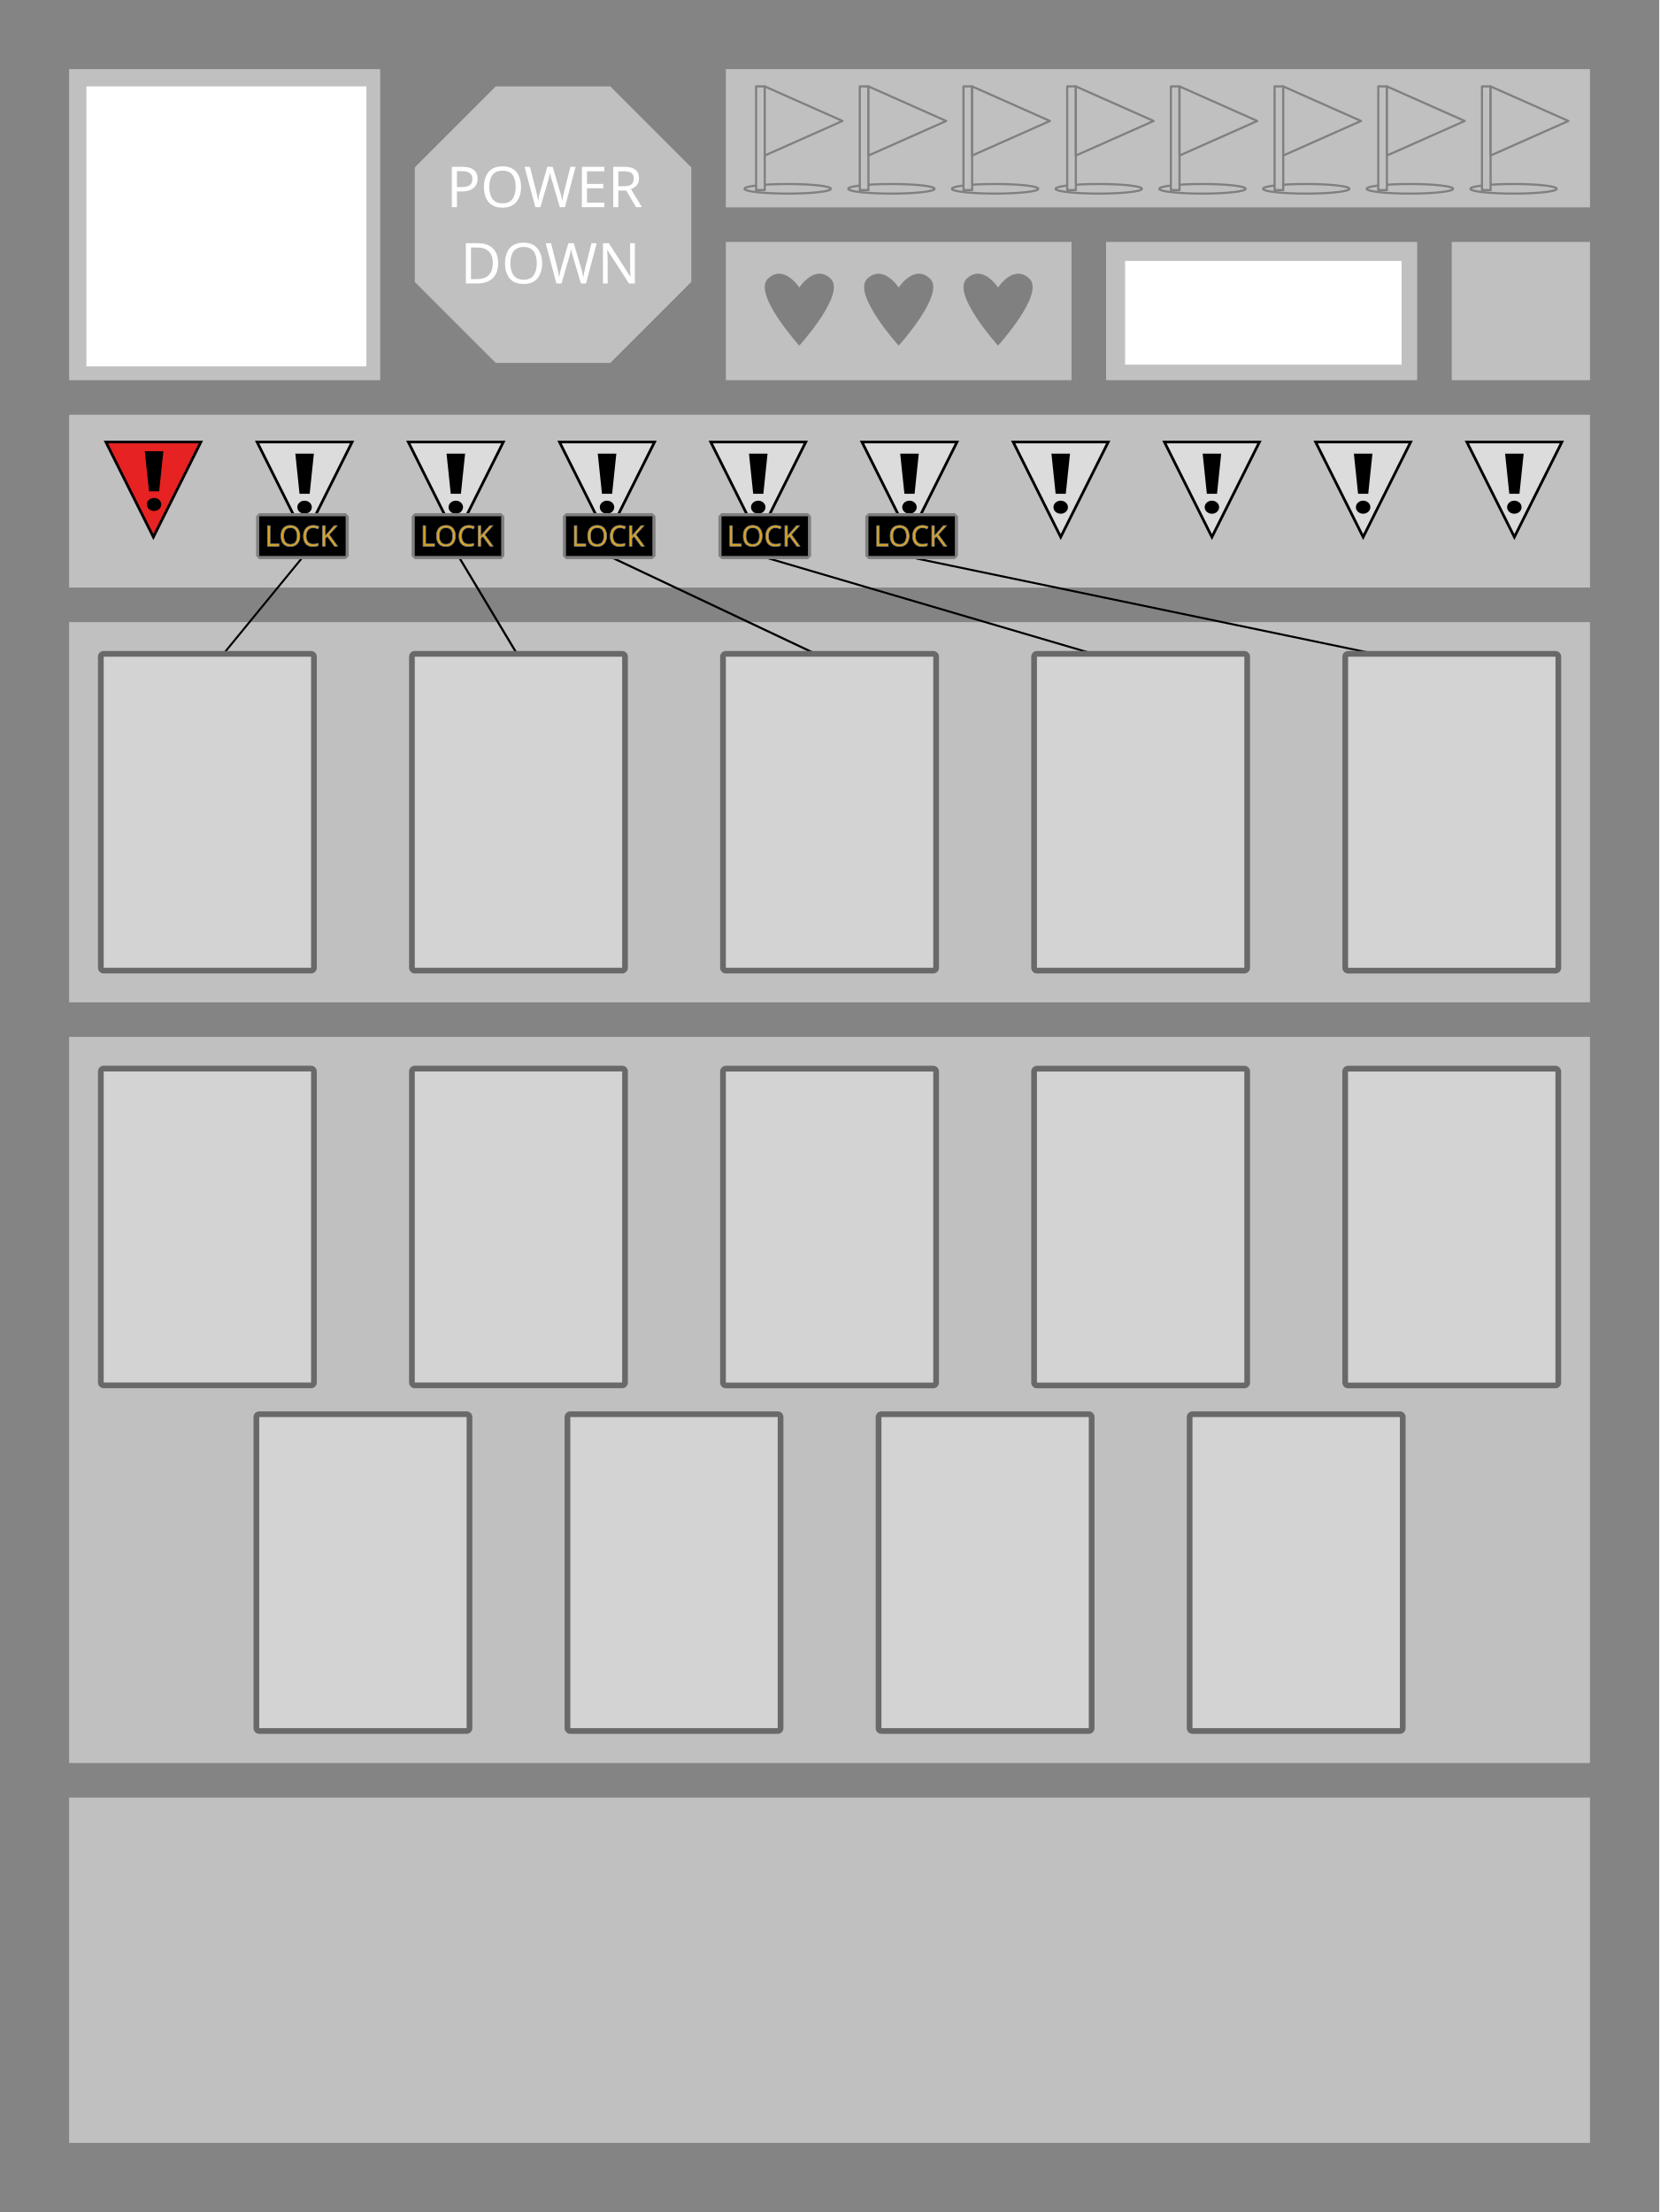
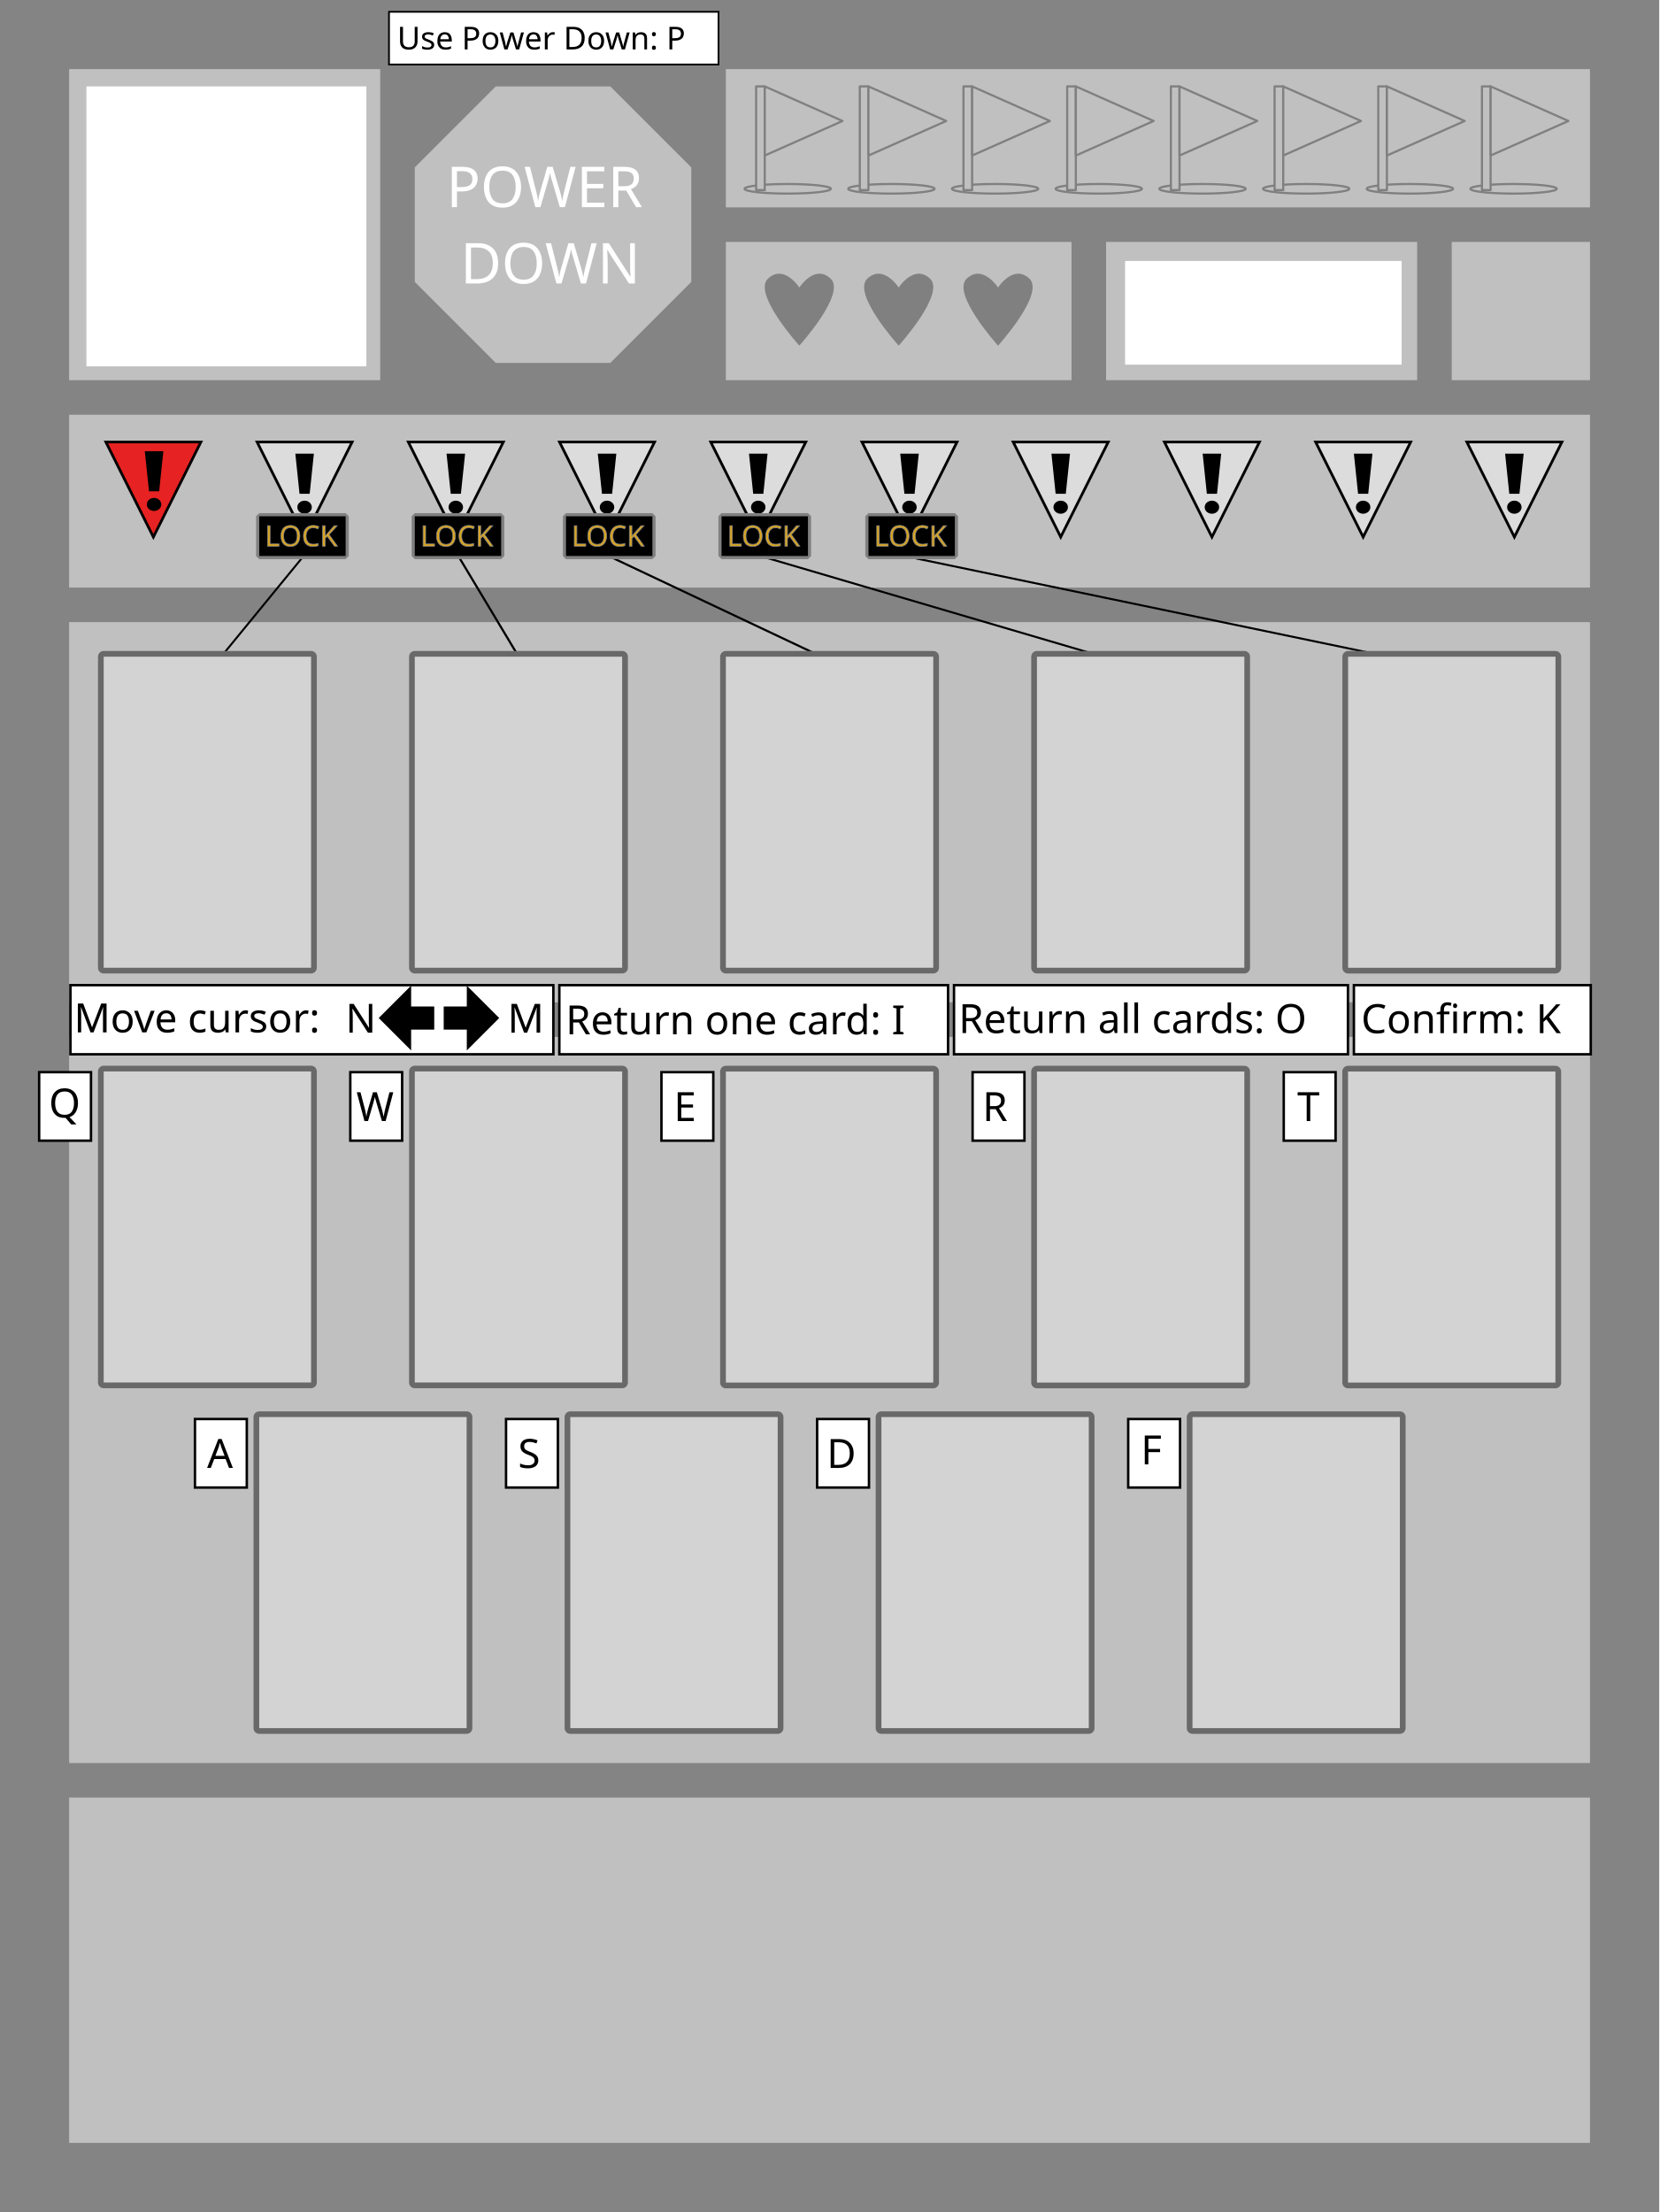
<svg xmlns="http://www.w3.org/2000/svg" xmlns:xlink="http://www.w3.org/1999/xlink" width="203.2mm" height="270.933mm" viewBox="0 0 203.2 270.933" version="1.1" id="svg8">
  <defs id="defs2">
    <linearGradient id="linearGradient6690">
      <stop style="stop-color:#7a2424;stop-opacity:0.831" offset="0" id="stop6686" />
      <stop style="stop-color:#ff0000;stop-opacity:0.576" offset="1" id="stop6688" />
    </linearGradient>
    <linearGradient xlink:href="#linearGradient6690" id="linearGradient6692" x1="55.033" y1="-27.517" x2="82.55" y2="-27.517" gradientUnits="userSpaceOnUse" />
    <linearGradient xlink:href="#linearGradient6690" id="linearGradient6720" gradientUnits="userSpaceOnUse" gradientTransform="translate(9.9999998e-7,-2e-6)" x1="55.033" y1="-27.517" x2="82.55" y2="-27.517" />
  </defs>
  <g id="layer1" transform="translate(-1.322917,-27.12498)" style="display:inline">
    <rect style="display:inline;opacity:1;fill:#848484;fill-opacity:1;stroke:none;stroke-width:0.178;stroke-linecap:round;stroke-linejoin:miter;stroke-miterlimit:4;stroke-dasharray:none;stroke-dashoffset:21.161;stroke-opacity:1;paint-order:markers stroke fill" id="rect817-3" width="203.2" height="270.933" x="1.323" y="27.125" />
  </g>
  <g id="layer2" style="display:inline">
    <rect style="display:inline;opacity:1;fill:#c0c0c0;fill-opacity:1;stroke:none;stroke-width:0.402;stroke-linecap:round;stroke-linejoin:miter;stroke-miterlimit:4;stroke-dasharray:none;stroke-dashoffset:21.161;stroke-opacity:1;paint-order:markers stroke fill" id="rect849-6" width="38.1" height="38.1" x="8.467" y="8.467" />
    <rect style="display:inline;opacity:1;fill:#c0c0c0;fill-opacity:1;stroke:none;stroke-width:0.523;stroke-linecap:round;stroke-linejoin:miter;stroke-miterlimit:4;stroke-dasharray:none;stroke-dashoffset:21.161;stroke-opacity:1;paint-order:markers stroke fill" id="rect851-7" width="42.333" height="16.933" x="88.9" y="29.633" />
    <rect style="display:inline;opacity:1;fill:#c0c0c0;fill-opacity:1;stroke:none;stroke-width:0.372;stroke-linecap:round;stroke-linejoin:miter;stroke-miterlimit:4;stroke-dasharray:none;stroke-dashoffset:21.161;stroke-opacity:1;paint-order:markers stroke fill" id="rect855-3" width="105.833" height="16.933" x="88.9" y="8.467" />
    <rect style="display:inline;opacity:1;fill:#c0c0c0;fill-opacity:1;stroke:none;stroke-width:0.379;stroke-linecap:round;stroke-linejoin:miter;stroke-miterlimit:4;stroke-dasharray:none;stroke-dashoffset:21.161;stroke-opacity:1;paint-order:markers stroke fill" id="rect857-5" width="16.933" height="16.933" x="177.8" y="29.633" />
    <rect style="display:inline;opacity:1;fill:#c0c0c0;fill-opacity:1;stroke:none;stroke-width:0.359;stroke-linecap:round;stroke-linejoin:miter;stroke-miterlimit:4;stroke-dasharray:none;stroke-dashoffset:21.161;stroke-opacity:1;paint-order:markers stroke fill" id="rect859-6" width="38.1" height="16.933" x="135.467" y="29.633" />
    <rect style="display:inline;opacity:1;fill:#c0c0c0;fill-opacity:1;stroke:none;stroke-width:0.681;stroke-linecap:round;stroke-linejoin:miter;stroke-miterlimit:4;stroke-dasharray:none;stroke-dashoffset:21.161;stroke-opacity:1;paint-order:markers stroke fill" id="rect8516-2" width="186.267" height="42.293" x="8.467" y="220.173" />
    <rect style="display:inline;opacity:1;fill:#c0c0c0;fill-opacity:1;stroke:none;stroke-width:0.173;stroke-linecap:round;stroke-linejoin:miter;stroke-miterlimit:4;stroke-dasharray:none;stroke-dashoffset:21.161;stroke-opacity:1;paint-order:markers stroke fill" id="rect8512-7" width="186.267" height="21.167" x="8.467" y="50.8" />
    <rect style="display:inline;opacity:1;fill:#c0c0c0;fill-opacity:1;stroke:none;stroke-width:0.209;stroke-linecap:round;stroke-linejoin:miter;stroke-miterlimit:4;stroke-dasharray:none;stroke-dashoffset:21.161;stroke-opacity:1;paint-order:markers stroke fill" id="rect8514-0" width="186.267" height="46.567" x="8.467" y="76.2" />
    <rect style="display:inline;opacity:1;fill:#c0c0c0;fill-opacity:1;stroke:none;stroke-width:0.189;stroke-linecap:round;stroke-linejoin:miter;stroke-miterlimit:4;stroke-dasharray:none;stroke-dashoffset:21.161;stroke-opacity:1;paint-order:markers stroke fill" id="rect8510-9" width="186.267" height="88.94" x="8.467" y="127" />
  </g>
  <g id="layer4" style="display:inline">
    <path style="display:inline;fill:none;stroke:#000000;stroke-width:0.265px;stroke-linecap:butt;stroke-linejoin:miter;stroke-opacity:1" d="m 56.25,68.301 7.251,12.092" id="path4088-9" />
    <path style="display:inline;fill:none;stroke:#000000;stroke-width:0.259px;stroke-linecap:butt;stroke-linejoin:miter;stroke-opacity:1" d="M 74.877,68.262 100.542,80.393" id="path4090-1" />
    <path style="display:inline;fill:none;stroke:#000000;stroke-width:0.246px;stroke-linecap:butt;stroke-linejoin:miter;stroke-opacity:1" d="m 93.964,68.348 40.974,12.045" id="path4094-5" />
    <path style="display:inline;fill:#000000;stroke:#000000;stroke-width:0.245px;stroke-linecap:butt;stroke-linejoin:miter;stroke-opacity:1" d="m 112.183,68.395 57.68,12.003" id="path4096-4" />
    <path style="display:inline;fill:none;stroke:#000000;stroke-width:0.243px;stroke-linecap:butt;stroke-linejoin:miter;stroke-opacity:1" d="M 36.945,68.395 27.517,79.904" id="path4098-9" />
    <rect style="display:inline;opacity:1;fill:#ffffff;fill-opacity:1;stroke:none;stroke-width:0.286;stroke-linecap:round;stroke-linejoin:miter;stroke-miterlimit:4;stroke-dasharray:none;stroke-dashoffset:21.161;stroke-opacity:1;paint-order:markers stroke fill" id="rect8545-6" width="33.867" height="12.7" x="137.795" y="31.962" />
    <rect y="10.583" x="10.583" height="34.29" width="34.29" id="rect8567-0" style="display:inline;opacity:1;fill:#ffffff;fill-opacity:1;stroke:none;stroke-width:0.474;stroke-linecap:round;stroke-linejoin:miter;stroke-miterlimit:4;stroke-dasharray:none;stroke-dashoffset:21.161;stroke-opacity:1;paint-order:markers stroke fill" />
    <rect style="display:inline;opacity:1;fill:#d3d3d3;fill-opacity:1;stroke:#696969;stroke-width:1.4;stroke-linecap:round;stroke-linejoin:round;stroke-miterlimit:4;stroke-dasharray:none;stroke-dashoffset:21.161;stroke-opacity:1;paint-order:markers stroke fill" id="rect8613-2" width="25.4" height="38.1" x="165.108" y="80.437" />
    <rect y="173.567" x="31.75" height="38.1" width="25.4" id="rect8589-6" style="display:inline;opacity:1;fill:#d3d3d3;fill-opacity:1;stroke:#696969;stroke-width:1.4;stroke-linecap:round;stroke-linejoin:round;stroke-miterlimit:4;stroke-dasharray:none;stroke-dashoffset:21.161;stroke-opacity:1;paint-order:markers stroke fill" />
    <rect style="display:inline;opacity:1;fill:#d3d3d3;fill-opacity:1;stroke:#696969;stroke-width:1.4;stroke-linecap:round;stroke-linejoin:round;stroke-miterlimit:4;stroke-dasharray:none;stroke-dashoffset:21.161;stroke-opacity:1;paint-order:markers stroke fill" id="rect8591-1" width="25.4" height="38.1" x="69.85" y="173.567" />
    <rect style="display:inline;opacity:1;fill:#d3d3d3;fill-opacity:1;stroke:#696969;stroke-width:1.4;stroke-linecap:round;stroke-linejoin:round;stroke-miterlimit:4;stroke-dasharray:none;stroke-dashoffset:21.161;stroke-opacity:1;paint-order:markers stroke fill" id="rect8599-8" width="25.4" height="38.1" x="107.95" y="173.567" />
    <rect y="173.567" x="146.05" height="38.1" width="25.4" id="rect8601-7" style="display:inline;opacity:1;fill:#d3d3d3;fill-opacity:1;stroke:#696969;stroke-width:1.4;stroke-linecap:round;stroke-linejoin:round;stroke-miterlimit:4;stroke-dasharray:none;stroke-dashoffset:21.161;stroke-opacity:1;paint-order:markers stroke fill" />
    <rect y="80.433" x="12.7" height="38.1" width="25.4" id="rect8605-5" style="display:inline;opacity:1;fill:#d3d3d3;fill-opacity:1;stroke:#696969;stroke-width:1.4;stroke-linecap:round;stroke-linejoin:round;stroke-miterlimit:4;stroke-dasharray:none;stroke-dashoffset:21.161;stroke-opacity:1;paint-order:markers stroke fill" />
    <rect style="display:inline;opacity:1;fill:#d3d3d3;fill-opacity:1;stroke:#696969;stroke-width:1.4;stroke-linecap:round;stroke-linejoin:round;stroke-miterlimit:4;stroke-dasharray:none;stroke-dashoffset:21.161;stroke-opacity:1;paint-order:markers stroke fill" id="rect8607-9" width="25.4" height="38.1" x="50.8" y="80.433" />
    <rect style="display:inline;opacity:1;fill:#d3d3d3;fill-opacity:1;stroke:#696969;stroke-width:1.4;stroke-linecap:round;stroke-linejoin:round;stroke-miterlimit:4;stroke-dasharray:none;stroke-dashoffset:21.161;stroke-opacity:1;paint-order:markers stroke fill" id="rect8609-2" width="25.4" height="38.1" x="88.9" y="80.433" />
    <rect y="80.433" x="127" height="38.1" width="25.4" id="rect8611-2" style="display:inline;opacity:1;fill:#d3d3d3;fill-opacity:1;stroke:#696969;stroke-width:1.4;stroke-linecap:round;stroke-linejoin:round;stroke-miterlimit:4;stroke-dasharray:none;stroke-dashoffset:21.161;stroke-opacity:1;paint-order:markers stroke fill" />
    <rect style="display:inline;opacity:1;fill:#d3d3d3;fill-opacity:1;stroke:#696969;stroke-width:1.4;stroke-linecap:round;stroke-linejoin:round;stroke-miterlimit:4;stroke-dasharray:none;stroke-dashoffset:21.161;stroke-opacity:1;paint-order:markers stroke fill" id="rect8569-8" width="25.4" height="38.1" x="12.7" y="131.233" />
    <rect y="131.233" x="50.8" height="38.1" width="25.4" id="rect8573-9" style="display:inline;opacity:1;fill:#d3d3d3;fill-opacity:1;stroke:#696969;stroke-width:1.4;stroke-linecap:round;stroke-linejoin:round;stroke-miterlimit:4;stroke-dasharray:none;stroke-dashoffset:21.161;stroke-opacity:1;paint-order:markers stroke fill" />
    <rect y="131.243" x="88.9" height="38.1" width="25.4" id="rect8577-7" style="display:inline;opacity:1;fill:#d3d3d3;fill-opacity:1;stroke:#696969;stroke-width:1.4;stroke-linecap:round;stroke-linejoin:round;stroke-miterlimit:4;stroke-dasharray:none;stroke-dashoffset:21.161;stroke-opacity:1;paint-order:markers stroke fill" />
    <rect style="display:inline;opacity:1;fill:#d3d3d3;fill-opacity:1;stroke:#696969;stroke-width:1.4;stroke-linecap:round;stroke-linejoin:round;stroke-miterlimit:4;stroke-dasharray:none;stroke-dashoffset:21.161;stroke-opacity:1;paint-order:markers stroke fill" id="rect8581-3" width="25.4" height="38.1" x="127" y="131.243" />
    <rect y="131.243" x="165.1" height="38.1" width="25.4" id="rect8585-6" style="display:inline;opacity:1;fill:#d3d3d3;fill-opacity:1;stroke:#696969;stroke-width:1.4;stroke-linecap:round;stroke-linejoin:round;stroke-miterlimit:4;stroke-dasharray:none;stroke-dashoffset:21.161;stroke-opacity:1;paint-order:markers stroke fill" />
    <rect style="display:inline;opacity:1;fill:#c0c0c0;fill-opacity:1;stroke:none;stroke-width:0.117;stroke-linecap:round;stroke-linejoin:miter;stroke-miterlimit:4;stroke-dasharray:none;stroke-dashoffset:21.161;stroke-opacity:1;paint-order:markers stroke fill" id="rect8527-02" width="8.467" height="8.467" x="93.656" y="33.867" />
    <rect y="33.867" x="105.833" height="8.467" width="8.467" id="rect8533-9" style="display:inline;opacity:1;fill:#c0c0c0;fill-opacity:1;stroke:none;stroke-width:0.117;stroke-linecap:round;stroke-linejoin:miter;stroke-miterlimit:4;stroke-dasharray:none;stroke-dashoffset:21.161;stroke-opacity:1;paint-order:markers stroke fill" />
    <rect style="display:inline;opacity:1;fill:#c0c0c0;fill-opacity:1;stroke:none;stroke-width:0.117;stroke-linecap:round;stroke-linejoin:miter;stroke-miterlimit:4;stroke-dasharray:none;stroke-dashoffset:21.161;stroke-opacity:1;paint-order:markers stroke fill" id="rect8565-3" width="8.467" height="8.467" x="117.918" y="33.867" />
    <path style="display:inline;opacity:1;fill:#808080;fill-opacity:1;stroke:none;stroke-width:0.637;stroke-linecap:round;stroke-linejoin:miter;stroke-miterlimit:4;stroke-dasharray:none;stroke-dashoffset:21.161;stroke-opacity:1;paint-order:markers stroke fill" d="m 97.896,35.218 c 0,0 1.882,-2.92 3.832,-1.095 1.95,1.825 -3.832,8.211 -3.832,8.211 0,0 -5.781,-6.385 -3.832,-8.211 1.95,-1.825 3.832,1.095 3.832,1.095 z" id="rect1559-6-6" />
    <path id="path2292-8" d="m 110.067,35.218 c 0,0 1.882,-2.92 3.832,-1.095 1.95,1.825 -3.832,8.211 -3.832,8.211 0,0 -5.781,-6.385 -3.832,-8.211 1.95,-1.825 3.832,1.095 3.832,1.095 z" style="display:inline;opacity:1;fill:#808080;fill-opacity:1;stroke:none;stroke-width:0.637;stroke-linecap:round;stroke-linejoin:miter;stroke-miterlimit:4;stroke-dasharray:none;stroke-dashoffset:21.161;stroke-opacity:1;paint-order:markers stroke fill" />
    <path style="display:inline;opacity:1;fill:#808080;fill-opacity:1;stroke:none;stroke-width:0.637;stroke-linecap:round;stroke-linejoin:miter;stroke-miterlimit:4;stroke-dasharray:none;stroke-dashoffset:21.161;stroke-opacity:1;paint-order:markers stroke fill" d="m 122.238,35.218 c 0,0 1.882,-2.92 3.832,-1.095 1.95,1.825 -3.832,8.211 -3.832,8.211 0,0 -5.781,-6.385 -3.832,-8.211 1.95,-1.825 3.832,1.095 3.832,1.095 z" id="path2294-38" />
    <ellipse style="display:inline;fill:#c0c0c0;stroke:#808080;stroke-width:0.265;stroke-linejoin:round;stroke-opacity:1" id="path4553-0-68" cx="96.474" cy="23.125" rx="5.292" ry="0.588" />
    <path style="display:inline;fill:#c0c0c0;stroke:#808080;stroke-width:0.265px;stroke-linecap:butt;stroke-linejoin:round;stroke-opacity:1" d="m 92.604,10.583 v 12.7 h 1.058 v -12.7 z" id="path3738-9-7" />
    <path style="display:inline;fill:#c0c0c0;stroke:#808080;stroke-width:0.265px;stroke-linecap:butt;stroke-linejoin:round;stroke-opacity:1" d="m 93.662,19.05 9.525,-4.233 -9.525,-4.233 v 8.467" id="path3742-3-9" />
    <ellipse ry="0.588" rx="5.292" cy="23.125" cx="109.174" id="ellipse3920-0" style="display:inline;fill:#c0c0c0;stroke:#808080;stroke-width:0.265;stroke-linejoin:round;stroke-opacity:1" />
    <path id="path3922-3" d="m 105.304,10.583 v 12.7 h 1.058 v -12.7 z" style="display:inline;fill:#c0c0c0;stroke:#808080;stroke-width:0.265px;stroke-linecap:butt;stroke-linejoin:round;stroke-opacity:1" />
    <path id="path3924-3" d="m 106.363,19.05 9.525,-4.233 -9.525,-4.233 v 8.467" style="display:inline;fill:#c0c0c0;stroke:#808080;stroke-width:0.265px;stroke-linecap:butt;stroke-linejoin:round;stroke-opacity:1" />
    <ellipse style="display:inline;fill:#c0c0c0;stroke:#808080;stroke-width:0.265;stroke-linejoin:round;stroke-opacity:1" id="ellipse3932-3" cx="121.874" cy="23.125" rx="5.292" ry="0.588" />
    <path style="display:inline;fill:#c0c0c0;stroke:#808080;stroke-width:0.265px;stroke-linecap:butt;stroke-linejoin:round;stroke-opacity:1" d="m 118.004,10.583 v 12.7 h 1.058 v -12.7 z" id="path3934-7" />
    <path style="display:inline;fill:#c0c0c0;stroke:#808080;stroke-width:0.265px;stroke-linecap:butt;stroke-linejoin:round;stroke-opacity:1" d="m 119.063,19.05 9.525,-4.233 -9.525,-4.233 v 8.467" id="path3936-3" />
    <ellipse ry="0.588" rx="5.292" cy="23.125" cx="134.574" id="ellipse3944-2" style="display:inline;fill:#c0c0c0;stroke:#808080;stroke-width:0.265;stroke-linejoin:round;stroke-opacity:1" />
    <path id="path3946-65" d="m 130.704,10.583 v 12.7 h 1.058 v -12.7 z" style="display:inline;fill:#c0c0c0;stroke:#808080;stroke-width:0.265px;stroke-linecap:butt;stroke-linejoin:round;stroke-opacity:1" />
    <path id="path3948-26" d="m 131.763,19.05 9.525,-4.233 -9.525,-4.233 v 8.467" style="display:inline;fill:#c0c0c0;stroke:#808080;stroke-width:0.265px;stroke-linecap:butt;stroke-linejoin:round;stroke-opacity:1" />
    <ellipse style="display:inline;fill:#c0c0c0;stroke:#808080;stroke-width:0.265;stroke-linejoin:round;stroke-opacity:1" id="ellipse3956-5" cx="147.274" cy="23.125" rx="5.292" ry="0.588" />
    <path style="display:inline;fill:#c0c0c0;stroke:#808080;stroke-width:0.265px;stroke-linecap:butt;stroke-linejoin:round;stroke-opacity:1" d="m 143.404,10.583 v 12.7 h 1.058 v -12.7 z" id="path3958-8" />
    <path style="display:inline;fill:#c0c0c0;stroke:#808080;stroke-width:0.265px;stroke-linecap:butt;stroke-linejoin:round;stroke-opacity:1" d="m 144.463,19.05 9.525,-4.233 -9.525,-4.233 v 8.467" id="path3960-7" />
    <ellipse ry="0.588" rx="5.292" cy="23.125" cx="159.974" id="ellipse3968-9" style="display:inline;fill:#c0c0c0;stroke:#808080;stroke-width:0.265;stroke-linejoin:round;stroke-opacity:1" />
    <path id="path3970-6" d="m 156.104,10.583 v 12.7 h 1.058 v -12.7 z" style="display:inline;fill:#c0c0c0;stroke:#808080;stroke-width:0.265px;stroke-linecap:butt;stroke-linejoin:round;stroke-opacity:1" />
    <path id="path3972-0" d="m 157.163,19.05 9.525,-4.233 -9.525,-4.233 v 8.467" style="display:inline;fill:#c0c0c0;stroke:#808080;stroke-width:0.265px;stroke-linecap:butt;stroke-linejoin:round;stroke-opacity:1" />
    <ellipse style="display:inline;fill:#c0c0c0;stroke:#808080;stroke-width:0.265;stroke-linejoin:round;stroke-opacity:1" id="ellipse3980-4" cx="172.674" cy="23.125" rx="5.292" ry="0.588" />
    <path style="display:inline;fill:#c0c0c0;stroke:#808080;stroke-width:0.265px;stroke-linecap:butt;stroke-linejoin:round;stroke-opacity:1" d="m 168.804,10.583 v 12.7 h 1.058 v -12.7 z" id="path3982-1" />
    <path style="display:inline;fill:#c0c0c0;stroke:#808080;stroke-width:0.265px;stroke-linecap:butt;stroke-linejoin:round;stroke-opacity:1" d="m 169.863,19.05 9.525,-4.233 -9.525,-4.233 v 8.467" id="path3984-0" />
    <ellipse ry="0.588" rx="5.292" cy="23.125" cx="185.374" id="ellipse3992-4" style="display:inline;fill:#c0c0c0;stroke:#808080;stroke-width:0.265;stroke-linejoin:round;stroke-opacity:1" />
    <path id="path3994-87" d="m 181.504,10.583 v 12.7 h 1.058 v -12.7 z" style="display:inline;fill:#c0c0c0;stroke:#808080;stroke-width:0.265px;stroke-linecap:butt;stroke-linejoin:round;stroke-opacity:1" />
    <path id="path3996-0" d="m 182.563,19.05 9.525,-4.233 -9.525,-4.233 v 8.467" style="display:inline;fill:#c0c0c0;stroke:#808080;stroke-width:0.265px;stroke-linecap:butt;stroke-linejoin:round;stroke-opacity:1" />
    <path style="display:inline;opacity:1;fill:#e72222;fill-opacity:1;stroke:#000000;stroke-width:0.659;stroke-linecap:round;stroke-linejoin:miter;stroke-miterlimit:4;stroke-dasharray:none;stroke-dashoffset:21.161;stroke-opacity:1;paint-order:markers stroke fill" d="M 13.233,54.304 H 24.338 L 18.785,65.409 v 0 z" id="path3102-8" />
    <path id="path3104-6" d="m 18.388,55.414 h 0.966 0.483 l -0.483,4.605 v 0 h -0.966 v 0 l -0.483,-4.605 z" style="display:inline;opacity:1;fill:#000000;fill-opacity:1;stroke:#000000;stroke-width:0.308;stroke-linecap:round;stroke-linejoin:miter;stroke-miterlimit:4;stroke-dasharray:none;stroke-dashoffset:21.161;stroke-opacity:1;paint-order:markers stroke fill" />
    <ellipse cy="61.785" cx="18.868" id="circle3106-2" style="display:inline;opacity:1;fill:#000000;fill-opacity:1;stroke:#000000;stroke-width:0.324;stroke-linecap:round;stroke-linejoin:miter;stroke-miterlimit:4;stroke-dasharray:none;stroke-dashoffset:21.161;stroke-opacity:1;paint-order:markers stroke fill" rx="0.724" ry="0.638" />
    <path id="path3070-2" d="M 31.754,54.304 H 42.859 L 37.306,65.409 v 0 z" style="display:inline;opacity:1;fill:#dcdcdc;fill-opacity:1;stroke:#000000;stroke-width:0.659;stroke-linecap:round;stroke-linejoin:miter;stroke-miterlimit:4;stroke-dasharray:none;stroke-dashoffset:21.161;stroke-opacity:1;paint-order:markers stroke fill" />
    <path style="display:inline;opacity:1;fill:#000000;fill-opacity:1;stroke:#000000;stroke-width:0.308;stroke-linecap:round;stroke-linejoin:miter;stroke-miterlimit:4;stroke-dasharray:none;stroke-dashoffset:21.161;stroke-opacity:1;paint-order:markers stroke fill" d="m 36.823,55.72 h 0.966 0.483 l -0.483,4.605 v 0 h -0.966 v 0 L 36.341,55.72 Z" id="path3173-5" />
    <ellipse style="display:inline;opacity:1;fill:#000000;fill-opacity:1;stroke:#000000;stroke-width:0.324;stroke-linecap:round;stroke-linejoin:miter;stroke-miterlimit:4;stroke-dasharray:none;stroke-dashoffset:21.161;stroke-opacity:1;paint-order:markers stroke fill" id="circle3175-7" cx="37.303" cy="62.124" rx="0.724" ry="0.638" />
    <g id="g11088">
      <rect y="63.235" x="31.75" height="4.865" width="10.583" id="rect4100-9" style="opacity:1;fill:#000000;fill-opacity:1;stroke:#808080;stroke-width:0.769;stroke-linecap:round;stroke-linejoin:bevel;stroke-miterlimit:4;stroke-dasharray:none;stroke-dashoffset:21.161;stroke-opacity:1;paint-order:markers stroke fill" />
      <text id="text4104-9" y="66.902" x="32.422" style="font-style:normal;font-weight:normal;font-size:3.52px;line-height:1.25;font-family:sans-serif;letter-spacing:0px;word-spacing:0px;fill:#daa520;fill-opacity:1;stroke:#808080;stroke-width:0.088;stroke-opacity:1" xml:space="preserve">
        <tspan style="fill:#daa520;stroke:#808080;stroke-width:0.088;stroke-opacity:1" y="66.902" x="32.422" id="tspan4102-4">LOCK</tspan>
      </text>
    </g>
    <g id="g6650">
      <path transform="scale(0.2645833)" id="rect8543-1" d="M 229.486,40 192,77.486 V 130.514 L 229.486,168 h 53.02 L 320,130.506 V 77.494 L 282.506,40 Z" style="display:inline;opacity:1;fill:#c0c0c0;fill-opacity:1;stroke:none;stroke-width:11.416;stroke-linecap:round;stroke-linejoin:miter;stroke-miterlimit:4;stroke-dasharray:none;stroke-dashoffset:21.161;stroke-opacity:1;paint-order:markers stroke fill" />
      <text id="text6615" y="25.37" x="54.667" style="font-style:normal;font-weight:normal;font-size:6.906px;line-height:1.25;font-family:sans-serif;letter-spacing:0px;word-spacing:0px;fill:#ffffff;fill-opacity:1;stroke:none;stroke-width:0.173" xml:space="preserve">
        <tspan id="tspan6617" style="fill:#ffffff;stroke-width:0.173" y="25.37" x="54.667">POWER</tspan>
        <tspan id="tspan6637" style="fill:#ffffff;stroke-width:0.173" y="34.003" x="54.667" />
        <tspan id="tspan6619" style="fill:#ffffff;stroke-width:0.173" y="42.636" x="54.667" />
      </text>
      <text xml:space="preserve" style="font-style:normal;font-weight:normal;font-size:6.906px;line-height:1.25;font-family:sans-serif;letter-spacing:0px;word-spacing:0px;fill:#ffffff;fill-opacity:1;stroke:none;stroke-width:0.173" x="56.386" y="11.348" id="text6627">
        <tspan x="56.386" y="17.458" style="fill:#ffffff;stroke-width:0.173" id="tspan6623" />
        <tspan id="tspan6631" x="56.386" y="26.09" style="fill:#ffffff;stroke-width:0.173" />
        <tspan id="tspan6633" x="56.386" y="34.723" style="fill:#ffffff;stroke-width:0.173">DOWN</tspan>
        <tspan x="56.386" y="43.356" style="fill:#ffffff;stroke-width:0.173" id="tspan6625" />
      </text>
    </g>
    <path style="display:inline;opacity:1;fill:#dcdcdc;fill-opacity:1;stroke:#000000;stroke-width:0.659;stroke-linecap:round;stroke-linejoin:miter;stroke-miterlimit:4;stroke-dasharray:none;stroke-dashoffset:21.161;stroke-opacity:1;paint-order:markers stroke fill" d="m 50.275,54.304 h 11.105 l -5.552,11.105 v 0 z" id="path11016" />
    <path id="path11018" d="m 55.344,55.72 h 0.966 0.483 l -0.483,4.605 v 0 h -0.966 v 0 l -0.483,-4.605 z" style="display:inline;opacity:1;fill:#000000;fill-opacity:1;stroke:#000000;stroke-width:0.308;stroke-linecap:round;stroke-linejoin:miter;stroke-miterlimit:4;stroke-dasharray:none;stroke-dashoffset:21.161;stroke-opacity:1;paint-order:markers stroke fill" />
    <ellipse cy="62.124" cx="55.824" id="circle11020" style="display:inline;opacity:1;fill:#000000;fill-opacity:1;stroke:#000000;stroke-width:0.324;stroke-linecap:round;stroke-linejoin:miter;stroke-miterlimit:4;stroke-dasharray:none;stroke-dashoffset:21.161;stroke-opacity:1;paint-order:markers stroke fill" rx="0.724" ry="0.638" />
    <path id="path11024" d="m 68.795,54.304 h 11.105 l -5.552,11.105 v 0 z" style="display:inline;opacity:1;fill:#dcdcdc;fill-opacity:1;stroke:#000000;stroke-width:0.659;stroke-linecap:round;stroke-linejoin:miter;stroke-miterlimit:4;stroke-dasharray:none;stroke-dashoffset:21.161;stroke-opacity:1;paint-order:markers stroke fill" />
    <path style="display:inline;opacity:1;fill:#000000;fill-opacity:1;stroke:#000000;stroke-width:0.308;stroke-linecap:round;stroke-linejoin:miter;stroke-miterlimit:4;stroke-dasharray:none;stroke-dashoffset:21.161;stroke-opacity:1;paint-order:markers stroke fill" d="m 73.865,55.72 h 0.966 0.483 l -0.483,4.605 v 0 h -0.966 v 0 l -0.483,-4.605 z" id="path11026" />
    <ellipse style="display:inline;opacity:1;fill:#000000;fill-opacity:1;stroke:#000000;stroke-width:0.324;stroke-linecap:round;stroke-linejoin:miter;stroke-miterlimit:4;stroke-dasharray:none;stroke-dashoffset:21.161;stroke-opacity:1;paint-order:markers stroke fill" id="circle11028" cx="74.344" cy="62.124" rx="0.724" ry="0.638" />
    <path style="display:inline;opacity:1;fill:#dcdcdc;fill-opacity:1;stroke:#000000;stroke-width:0.659;stroke-linecap:round;stroke-linejoin:miter;stroke-miterlimit:4;stroke-dasharray:none;stroke-dashoffset:21.161;stroke-opacity:1;paint-order:markers stroke fill" d="m 87.316,54.304 h 11.105 l -5.552,11.105 v 0 z" id="path11032" />
    <path id="path11034" d="m 92.386,55.72 h 0.966 0.483 l -0.483,4.605 v 0 h -0.966 v 0 l -0.483,-4.605 z" style="display:inline;opacity:1;fill:#000000;fill-opacity:1;stroke:#000000;stroke-width:0.308;stroke-linecap:round;stroke-linejoin:miter;stroke-miterlimit:4;stroke-dasharray:none;stroke-dashoffset:21.161;stroke-opacity:1;paint-order:markers stroke fill" />
    <ellipse cy="62.124" cx="92.865" id="circle11036" style="display:inline;opacity:1;fill:#000000;fill-opacity:1;stroke:#000000;stroke-width:0.324;stroke-linecap:round;stroke-linejoin:miter;stroke-miterlimit:4;stroke-dasharray:none;stroke-dashoffset:21.161;stroke-opacity:1;paint-order:markers stroke fill" rx="0.724" ry="0.638" />
    <path id="path11040" d="m 105.837,54.304 h 11.105 l -5.552,11.105 v 0 z" style="display:inline;opacity:1;fill:#dcdcdc;fill-opacity:1;stroke:#000000;stroke-width:0.659;stroke-linecap:round;stroke-linejoin:miter;stroke-miterlimit:4;stroke-dasharray:none;stroke-dashoffset:21.161;stroke-opacity:1;paint-order:markers stroke fill" />
    <path style="display:inline;opacity:1;fill:#000000;fill-opacity:1;stroke:#000000;stroke-width:0.308;stroke-linecap:round;stroke-linejoin:miter;stroke-miterlimit:4;stroke-dasharray:none;stroke-dashoffset:21.161;stroke-opacity:1;paint-order:markers stroke fill" d="m 110.907,55.72 h 0.966 0.483 l -0.483,4.605 v 0 h -0.966 v 0 l -0.483,-4.605 z" id="path11042" />
    <ellipse style="display:inline;opacity:1;fill:#000000;fill-opacity:1;stroke:#000000;stroke-width:0.324;stroke-linecap:round;stroke-linejoin:miter;stroke-miterlimit:4;stroke-dasharray:none;stroke-dashoffset:21.161;stroke-opacity:1;paint-order:markers stroke fill" id="circle11044" cx="111.386" cy="62.124" rx="0.724" ry="0.638" />
    <path style="display:inline;opacity:1;fill:#dcdcdc;fill-opacity:1;stroke:#000000;stroke-width:0.659;stroke-linecap:round;stroke-linejoin:miter;stroke-miterlimit:4;stroke-dasharray:none;stroke-dashoffset:21.161;stroke-opacity:1;paint-order:markers stroke fill" d="m 124.358,54.304 h 11.105 l -5.552,11.105 v 0 z" id="path11048" />
    <path id="path11050" d="m 129.428,55.72 h 0.966 0.483 l -0.483,4.605 v 0 h -0.966 v 0 l -0.483,-4.605 z" style="display:inline;opacity:1;fill:#000000;fill-opacity:1;stroke:#000000;stroke-width:0.308;stroke-linecap:round;stroke-linejoin:miter;stroke-miterlimit:4;stroke-dasharray:none;stroke-dashoffset:21.161;stroke-opacity:1;paint-order:markers stroke fill" />
    <ellipse cy="62.124" cx="129.907" id="circle11052" style="display:inline;opacity:1;fill:#000000;fill-opacity:1;stroke:#000000;stroke-width:0.324;stroke-linecap:round;stroke-linejoin:miter;stroke-miterlimit:4;stroke-dasharray:none;stroke-dashoffset:21.161;stroke-opacity:1;paint-order:markers stroke fill" rx="0.724" ry="0.638" />
    <path id="path11056" d="m 142.879,54.304 h 11.105 l -5.552,11.105 v 0 z" style="display:inline;opacity:1;fill:#dcdcdc;fill-opacity:1;stroke:#000000;stroke-width:0.659;stroke-linecap:round;stroke-linejoin:miter;stroke-miterlimit:4;stroke-dasharray:none;stroke-dashoffset:21.161;stroke-opacity:1;paint-order:markers stroke fill" />
    <path style="display:inline;opacity:1;fill:#000000;fill-opacity:1;stroke:#000000;stroke-width:0.308;stroke-linecap:round;stroke-linejoin:miter;stroke-miterlimit:4;stroke-dasharray:none;stroke-dashoffset:21.161;stroke-opacity:1;paint-order:markers stroke fill" d="m 147.948,55.72 h 0.966 0.483 l -0.483,4.605 v 0 h -0.966 v 0 l -0.483,-4.605 z" id="path11058" />
    <ellipse style="display:inline;opacity:1;fill:#000000;fill-opacity:1;stroke:#000000;stroke-width:0.324;stroke-linecap:round;stroke-linejoin:miter;stroke-miterlimit:4;stroke-dasharray:none;stroke-dashoffset:21.161;stroke-opacity:1;paint-order:markers stroke fill" id="circle11060" cx="148.428" cy="62.124" rx="0.724" ry="0.638" />
    <path style="display:inline;opacity:1;fill:#dcdcdc;fill-opacity:1;stroke:#000000;stroke-width:0.659;stroke-linecap:round;stroke-linejoin:miter;stroke-miterlimit:4;stroke-dasharray:none;stroke-dashoffset:21.161;stroke-opacity:1;paint-order:markers stroke fill" d="m 161.4,54.304 h 11.105 l -5.552,11.105 v 0 z" id="path11064" />
    <path id="path11066" d="m 166.469,55.72 h 0.966 0.483 l -0.483,4.605 v 0 h -0.966 v 0 l -0.483,-4.605 z" style="display:inline;opacity:1;fill:#000000;fill-opacity:1;stroke:#000000;stroke-width:0.308;stroke-linecap:round;stroke-linejoin:miter;stroke-miterlimit:4;stroke-dasharray:none;stroke-dashoffset:21.161;stroke-opacity:1;paint-order:markers stroke fill" />
    <ellipse cy="62.124" cx="166.949" id="circle11068" style="display:inline;opacity:1;fill:#000000;fill-opacity:1;stroke:#000000;stroke-width:0.324;stroke-linecap:round;stroke-linejoin:miter;stroke-miterlimit:4;stroke-dasharray:none;stroke-dashoffset:21.161;stroke-opacity:1;paint-order:markers stroke fill" rx="0.724" ry="0.638" />
    <path id="path11072" d="m 179.92,54.304 h 11.105 l -5.552,11.105 v 0 z" style="display:inline;opacity:1;fill:#dcdcdc;fill-opacity:1;stroke:#000000;stroke-width:0.659;stroke-linecap:round;stroke-linejoin:miter;stroke-miterlimit:4;stroke-dasharray:none;stroke-dashoffset:21.161;stroke-opacity:1;paint-order:markers stroke fill" />
    <path style="display:inline;opacity:1;fill:#000000;fill-opacity:1;stroke:#000000;stroke-width:0.308;stroke-linecap:round;stroke-linejoin:miter;stroke-miterlimit:4;stroke-dasharray:none;stroke-dashoffset:21.161;stroke-opacity:1;paint-order:markers stroke fill" d="m 184.99,55.72 h 0.966 0.483 l -0.483,4.605 v 0 h -0.966 v 0 l -0.483,-4.605 z" id="path11074" />
    <ellipse style="display:inline;opacity:1;fill:#000000;fill-opacity:1;stroke:#000000;stroke-width:0.324;stroke-linecap:round;stroke-linejoin:miter;stroke-miterlimit:4;stroke-dasharray:none;stroke-dashoffset:21.161;stroke-opacity:1;paint-order:markers stroke fill" id="circle11076" cx="185.469" cy="62.124" rx="0.724" ry="0.638" />
    <g id="g11096" transform="translate(19.05)">
      <rect style="opacity:1;fill:#000000;fill-opacity:1;stroke:#808080;stroke-width:0.769;stroke-linecap:round;stroke-linejoin:bevel;stroke-miterlimit:4;stroke-dasharray:none;stroke-dashoffset:21.161;stroke-opacity:1;paint-order:markers stroke fill" id="rect11090" width="10.583" height="4.865" x="31.75" y="63.235" />
      <text xml:space="preserve" style="font-style:normal;font-weight:normal;font-size:3.52px;line-height:1.25;font-family:sans-serif;letter-spacing:0px;word-spacing:0px;fill:#daa520;fill-opacity:1;stroke:#808080;stroke-width:0.088;stroke-opacity:1" x="32.422" y="66.902" id="text11094">
        <tspan id="tspan11092" x="32.422" y="66.902" style="fill:#daa520;stroke:#808080;stroke-width:0.088;stroke-opacity:1">LOCK</tspan>
      </text>
    </g>
    <g transform="translate(37.57083)" id="g11104">
      <rect y="63.235" x="31.75" height="4.865" width="10.583" id="rect11098" style="opacity:1;fill:#000000;fill-opacity:1;stroke:#808080;stroke-width:0.769;stroke-linecap:round;stroke-linejoin:bevel;stroke-miterlimit:4;stroke-dasharray:none;stroke-dashoffset:21.161;stroke-opacity:1;paint-order:markers stroke fill" />
      <text id="text11102" y="66.902" x="32.422" style="font-style:normal;font-weight:normal;font-size:3.52px;line-height:1.25;font-family:sans-serif;letter-spacing:0px;word-spacing:0px;fill:#daa520;fill-opacity:1;stroke:#808080;stroke-width:0.088;stroke-opacity:1" xml:space="preserve">
        <tspan style="fill:#daa520;stroke:#808080;stroke-width:0.088;stroke-opacity:1" y="66.902" x="32.422" id="tspan11100">LOCK</tspan>
      </text>
    </g>
    <g id="g11112" transform="translate(56.62084)">
      <rect style="opacity:1;fill:#000000;fill-opacity:1;stroke:#808080;stroke-width:0.769;stroke-linecap:round;stroke-linejoin:bevel;stroke-miterlimit:4;stroke-dasharray:none;stroke-dashoffset:21.161;stroke-opacity:1;paint-order:markers stroke fill" id="rect11106" width="10.583" height="4.865" x="31.75" y="63.235" />
      <text xml:space="preserve" style="font-style:normal;font-weight:normal;font-size:3.52px;line-height:1.25;font-family:sans-serif;letter-spacing:0px;word-spacing:0px;fill:#daa520;fill-opacity:1;stroke:#808080;stroke-width:0.088;stroke-opacity:1" x="32.422" y="66.902" id="text11110">
        <tspan id="tspan11108" x="32.422" y="66.902" style="fill:#daa520;stroke:#808080;stroke-width:0.088;stroke-opacity:1">LOCK</tspan>
      </text>
    </g>
    <g transform="translate(74.61252)" id="g11120">
      <rect y="63.235" x="31.75" height="4.865" width="10.583" id="rect11114" style="opacity:1;fill:#000000;fill-opacity:1;stroke:#808080;stroke-width:0.769;stroke-linecap:round;stroke-linejoin:bevel;stroke-miterlimit:4;stroke-dasharray:none;stroke-dashoffset:21.161;stroke-opacity:1;paint-order:markers stroke fill" />
      <text id="text11118" y="66.902" x="32.422" style="font-style:normal;font-weight:normal;font-size:3.52px;line-height:1.25;font-family:sans-serif;letter-spacing:0px;word-spacing:0px;fill:#daa520;fill-opacity:1;stroke:#808080;stroke-width:0.088;stroke-opacity:1" xml:space="preserve">
        <tspan style="fill:#daa520;stroke:#808080;stroke-width:0.088;stroke-opacity:1" y="66.902" x="32.422" id="tspan11116">LOCK</tspan>
      </text>
    </g>
+     <rect style="fill:#ffffff;stroke-width:0.3;stroke:#000000;stroke-opacity:1;stroke-miterlimit:4;stroke-dasharray:none" id="rect175" width="59.147" height="8.467" x="8.627" y="120.665" />
+     <text xml:space="preserve" style="font-style:normal;font-weight:normal;font-size:10.583px;line-height:1.25;font-family:sans-serif;letter-spacing:0px;word-spacing:0px;fill:#000000;fill-opacity:1;stroke:none;stroke-width:0.265" x="9.05" y="126.449" id="text183">
+       <tspan x="9.05" y="126.449" style="font-size:4.939px;stroke-width:0.265" id="tspan185">Move cursor:</tspan>
+     </text>
+     <path style="fill:#000000;stroke:#000000;stroke-width:0.945;stroke-linecap:butt;stroke-linejoin:miter;stroke-miterlimit:4;stroke-dasharray:none;stroke-opacity:1" d="m 54.815,123.748 v 1.887 h 2.83 v 1.887 l 2.83,-2.83 -2.83,-2.83 v 1.887 z" id="path3898" />
+     <text xml:space="preserve" style="font-style:normal;font-weight:normal;font-size:26.554px;line-height:1.25;font-family:sans-serif;letter-spacing:0px;word-spacing:0px;fill:#000000;fill-opacity:1;stroke:none;stroke-width:0.664" x="62.157" y="126.486" id="text4724">
+       <tspan id="tspan4722" x="62.157" y="126.486" style="font-size:4.939px;stroke-width:0.664">M</tspan>
+     </text>
+     <path style="display:inline;fill:#000000;stroke:#000000;stroke-width:0.945;stroke-linecap:butt;stroke-linejoin:miter;stroke-miterlimit:4;stroke-dasharray:none;stroke-opacity:1" d="m 52.711,123.748 v 1.887 h -2.83 v 1.887 l -2.83,-2.83 2.83,-2.83 v 1.887 z" id="path3898-8" />
+     <text xml:space="preserve" style="font-style:normal;font-weight:normal;font-size:26.554px;line-height:1.25;font-family:sans-serif;letter-spacing:0px;word-spacing:0px;display:inline;fill:#000000;fill-opacity:1;stroke:none;stroke-width:0.664" x="42.311" y="126.486" id="text4724-2">
+       <tspan id="tspan4722-2" x="42.311" y="126.486" style="font-size:4.939px;stroke-width:0.664">N</tspan>
+     </text>
+     <rect style="display:inline;fill:#ffffff;stroke-width:0.3;stroke-miterlimit:4;stroke-dasharray:none;stroke:#000000;stroke-opacity:1" id="rect175-7" width="47.606" height="8.467" x="68.505" y="120.665" />
+     <text xml:space="preserve" style="font-style:normal;font-weight:normal;font-size:4.939px;line-height:1.25;font-family:sans-serif;letter-spacing:0px;word-spacing:0px;fill:#000000;fill-opacity:1;stroke:none;stroke-width:0.265" x="69.276" y="126.69" id="text4765">
+       <tspan id="tspan4763" x="69.276" y="126.69" style="stroke-width:0.265">Return one card: I</tspan>
+     </text>
+     <rect style="display:inline;fill:#ffffff;stroke-width:0.3;stroke:#000000;stroke-opacity:1;stroke-miterlimit:4;stroke-dasharray:none" id="rect175-8" width="48.247" height="8.467" x="116.841" y="120.665" />
+     <text xml:space="preserve" style="font-style:normal;font-weight:normal;font-size:4.939px;line-height:1.25;font-family:sans-serif;letter-spacing:0px;word-spacing:0px;fill:#000000;fill-opacity:1;stroke:none;stroke-width:0.265" x="117.401" y="126.53" id="text4773">
+       <tspan id="tspan4771" x="117.401" y="126.53" style="stroke-width:0.265">Return all cards: O</tspan>
+     </text>
+     <rect style="display:inline;fill:#ffffff;stroke-width:0.3;stroke:#000000;stroke-opacity:1;stroke-miterlimit:4;stroke-dasharray:none" id="rect175-5" width="29.01" height="8.467" x="165.818" y="120.665" />
+     <text xml:space="preserve" style="font-style:normal;font-weight:normal;font-size:4.939px;line-height:1.25;font-family:sans-serif;letter-spacing:0px;word-spacing:0px;fill:#000000;fill-opacity:1;stroke:none;stroke-width:0.265" x="166.712" y="126.542" id="text4781">
+       <tspan id="tspan4779" x="166.712" y="126.542" style="stroke-width:0.265">Confirm: K</tspan>
+     </text>
+     <g id="g4977" transform="translate(0,-1.5875)">
+       <rect y="3.034" x="47.643" height="6.453" width="40.358" id="rect175-51" style="display:inline;fill:#ffffff;stroke:#000000;stroke-width:0.216;stroke-miterlimit:4;stroke-dasharray:none;stroke-opacity:1" />
+       <text id="text4815" y="7.642" x="48.654" style="font-style:normal;font-weight:normal;font-size:4.939px;line-height:1.25;font-family:sans-serif;letter-spacing:0px;word-spacing:0px;fill:#000000;fill-opacity:1;stroke:none;stroke-width:0.265" xml:space="preserve">
+         <tspan style="font-size:3.881px;stroke-width:0.265" y="7.642" x="48.654" id="tspan4813">Use Power Down: P</tspan>
+       </text>
+     </g>
+     <g id="g4932" transform="translate(0.5610568,0.0895504)">
+       <rect y="131.233" x="4.233" height="8.391" width="6.35" id="rect4832" style="fill:#ffffff;stroke:#000000;stroke-width:0.3;stroke-miterlimit:4;stroke-dasharray:none;stroke-opacity:1" />
+       <text id="text4836" y="136.788" x="5.426" style="font-style:normal;font-weight:normal;font-size:4.941px;line-height:1.25;font-family:sans-serif;letter-spacing:0px;word-spacing:0px;fill:#000000;fill-opacity:1;stroke:none;stroke-width:0.265" xml:space="preserve">
+         <tspan style="stroke-width:0.265" y="136.788" x="5.426" id="tspan4834">Q</tspan>
+       </text>
+     </g>
+     <g id="g4942" transform="translate(0.5774191,0.0895504)">
+       <rect y="131.233" x="80.433" height="8.391" width="6.35" id="rect4832-9" style="display:inline;fill:#ffffff;stroke:#000000;stroke-width:0.3;stroke-miterlimit:4;stroke-dasharray:none;stroke-opacity:1" />
+       <text id="text4836-5" y="137.225" x="81.943" style="font-style:normal;font-weight:normal;font-size:4.941px;line-height:1.25;font-family:sans-serif;letter-spacing:0px;word-spacing:0px;display:inline;fill:#000000;fill-opacity:1;stroke:none;stroke-width:0.265" xml:space="preserve">
+         <tspan style="stroke-width:0.265" y="137.225" x="81.943" id="tspan4834-3">E</tspan>
+       </text>
+     </g>
+     <g id="g4947" transform="translate(0.5856,0.0895504)">
+       <rect y="131.233" x="118.533" height="8.391" width="6.35" id="rect4832-0" style="display:inline;fill:#ffffff;stroke:#000000;stroke-width:0.3;stroke-miterlimit:4;stroke-dasharray:none;stroke-opacity:1" />
+       <text id="text4836-3" y="137.225" x="119.74" style="font-style:normal;font-weight:normal;font-size:4.941px;line-height:1.25;font-family:sans-serif;letter-spacing:0px;word-spacing:0px;display:inline;fill:#000000;fill-opacity:1;stroke:none;stroke-width:0.265" xml:space="preserve">
+         <tspan style="stroke-width:0.265" y="137.225" x="119.74" id="tspan4834-33">R</tspan>
+       </text>
+     </g>
+     <g id="g4952" transform="translate(-3.639556,2.206219)">
+       <rect y="129.117" x="160.867" height="8.391" width="6.35" id="rect4832-06" style="display:inline;fill:#ffffff;stroke:#000000;stroke-width:0.3;stroke-miterlimit:4;stroke-dasharray:none;stroke-opacity:1" />
+       <text id="text4836-31" y="135.108" x="162.519" style="font-style:normal;font-weight:normal;font-size:4.941px;line-height:1.25;font-family:sans-serif;letter-spacing:0px;word-spacing:0px;display:inline;fill:#000000;fill-opacity:1;stroke:none;stroke-width:0.265" xml:space="preserve">
+         <tspan style="stroke-width:0.265" y="135.108" x="162.519" id="tspan4834-0">T</tspan>
+       </text>
+     </g>
+     <g id="g4957" transform="translate(-1.522869,2.357122)">
+       <rect y="171.45" x="25.4" height="8.391" width="6.35" id="rect4832-09" style="display:inline;fill:#ffffff;stroke:#000000;stroke-width:0.3;stroke-miterlimit:4;stroke-dasharray:none;stroke-opacity:1" />
+       <text id="text4836-39" y="177.442" x="26.886" style="font-style:normal;font-weight:normal;font-size:4.941px;line-height:1.25;font-family:sans-serif;letter-spacing:0px;word-spacing:0px;display:inline;fill:#000000;fill-opacity:1;stroke:none;stroke-width:0.265" xml:space="preserve">
+         <tspan style="stroke-width:0.265" y="177.442" x="26.886" id="tspan4834-2">A</tspan>
+       </text>
+     </g>
+     <g id="g4962" transform="translate(-3.63954,2.357122)">
+       <rect y="171.45" x="65.617" height="8.391" width="6.35" id="rect4832-8" style="display:inline;fill:#ffffff;stroke:#000000;stroke-width:0.3;stroke-miterlimit:4;stroke-dasharray:none;stroke-opacity:1" />
+       <text id="text4836-2" y="177.442" x="67.084" style="font-style:normal;font-weight:normal;font-size:4.941px;line-height:1.25;font-family:sans-serif;letter-spacing:0px;word-spacing:0px;display:inline;fill:#000000;fill-opacity:1;stroke:none;stroke-width:0.265" xml:space="preserve">
+         <tspan style="stroke-width:0.265" y="177.442" x="67.084" id="tspan4834-31">S</tspan>
+       </text>
+     </g>
+     <g id="g4967" transform="translate(-1.52287,2.357122)">
+       <rect y="171.45" x="101.6" height="8.391" width="6.35" id="rect4832-3" style="display:inline;fill:#ffffff;stroke:#000000;stroke-width:0.3;stroke-miterlimit:4;stroke-dasharray:none;stroke-opacity:1" />
+       <text id="text4836-8" y="177.442" x="102.775" style="font-style:normal;font-weight:normal;font-size:4.941px;line-height:1.25;font-family:sans-serif;letter-spacing:0px;word-spacing:0px;display:inline;fill:#000000;fill-opacity:1;stroke:none;stroke-width:0.265" xml:space="preserve">
+         <tspan style="stroke-width:0.265" y="177.442" x="102.775" id="tspan4834-09">D</tspan>
+       </text>
+     </g>
+     <g id="g4972" transform="translate(-1.522868,0.2404529)">
+       <rect y="173.567" x="139.7" height="8.391" width="6.35" id="rect4832-4" style="display:inline;fill:#ffffff;stroke:#000000;stroke-width:0.3;stroke-miterlimit:4;stroke-dasharray:none;stroke-opacity:1" />
+       <text id="text4836-4" y="179.122" x="141.245" style="font-style:normal;font-weight:normal;font-size:4.941px;line-height:1.25;font-family:sans-serif;letter-spacing:0px;word-spacing:0px;display:inline;fill:#000000;fill-opacity:1;stroke:none;stroke-width:0.265" xml:space="preserve">
+         <tspan style="stroke-width:0.265" y="179.122" x="141.245" id="tspan4834-8">F</tspan>
+       </text>
+     </g>
+     <g id="g4937" transform="translate(0.5692419,0.0895504)">
+       <rect y="131.233" x="42.333" height="8.391" width="6.35" id="rect4832-43" style="display:inline;fill:#ffffff;stroke:#000000;stroke-width:0.3;stroke-miterlimit:4;stroke-dasharray:none;stroke-opacity:1" />
+       <text id="text4836-48" y="137.225" x="43.066" style="font-style:normal;font-weight:normal;font-size:4.941px;line-height:1.25;font-family:sans-serif;letter-spacing:0px;word-spacing:0px;display:inline;fill:#000000;fill-opacity:1;stroke:none;stroke-width:0.265" xml:space="preserve">
+         <tspan style="stroke-width:0.265" y="137.225" x="43.066" id="tspan4834-1">W</tspan>
+       </text>
+     </g>
  </g>
  <g id="layer3" style="display:inline">
    <g transform="translate(31.74933,97.40669)" id="g6633" />
    <g transform="matrix(0.3044566,0.670708,-0.744206,0.2743885,370.3452,169.4398)" id="g2479" />
    <g id="g2471" transform="matrix(0.3044566,0.670708,-0.744206,0.2743885,367.822,169.4657)" />
  </g>
</svg>
